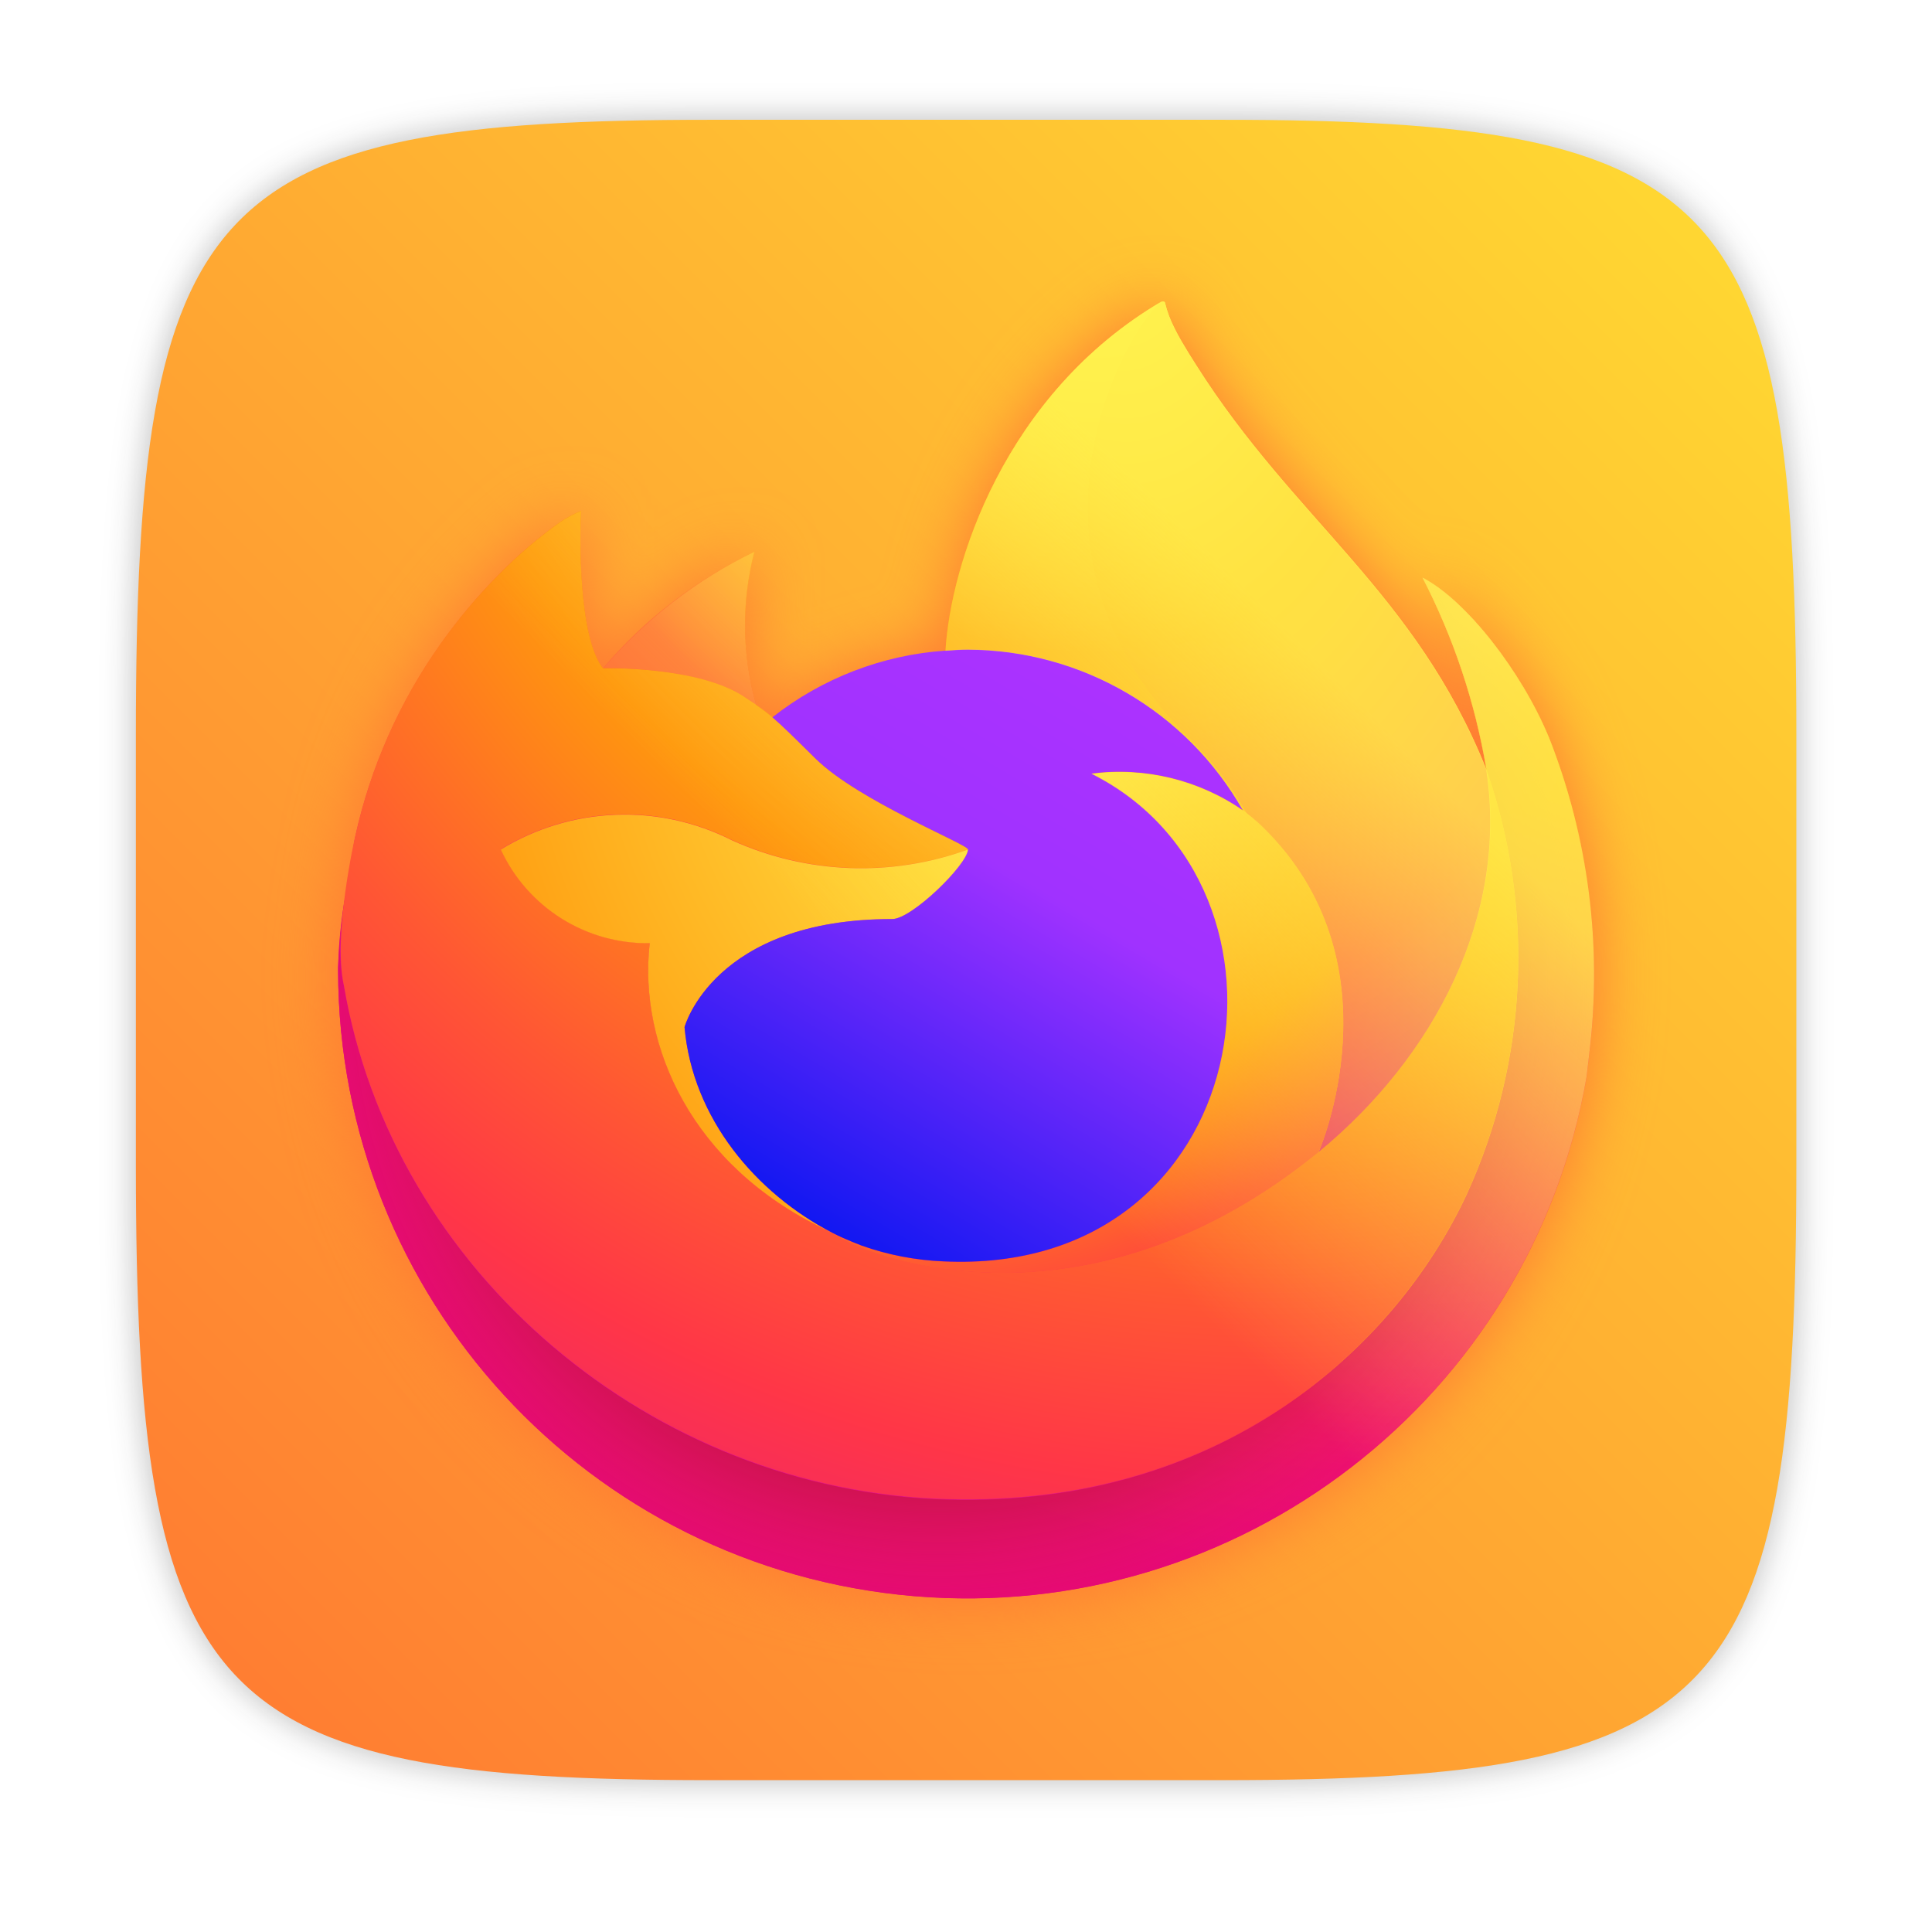
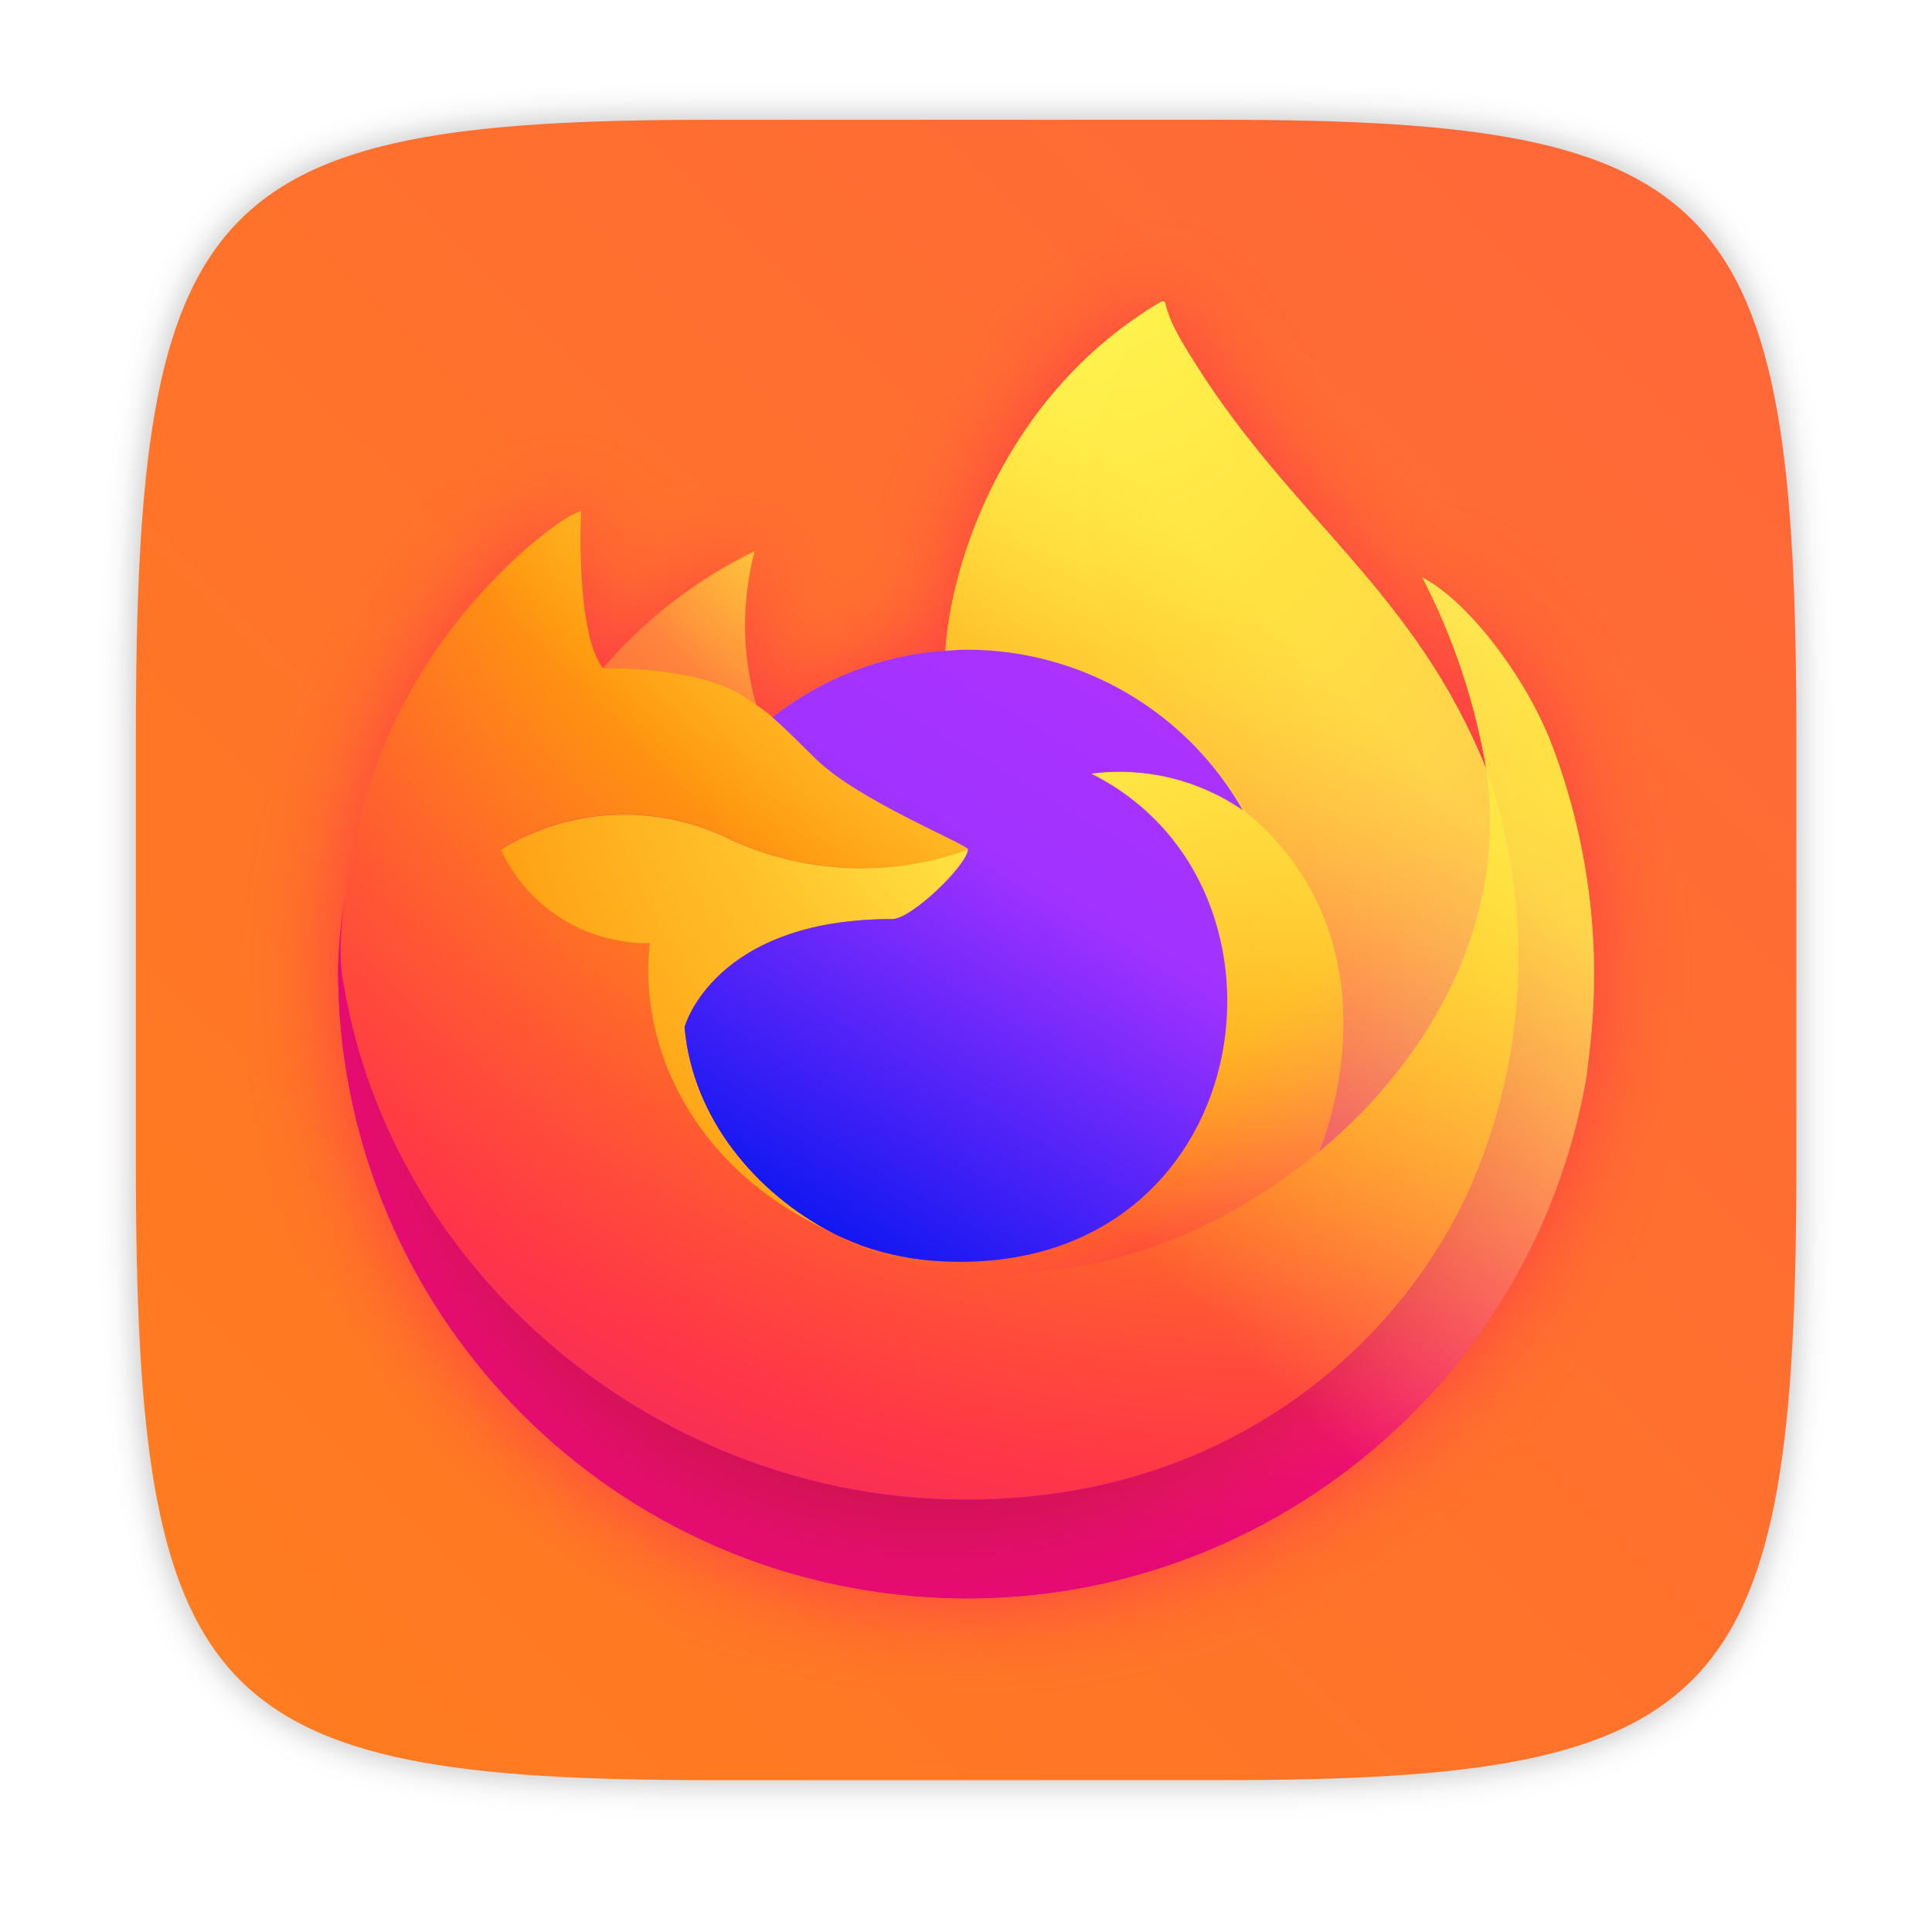
<svg xmlns="http://www.w3.org/2000/svg" width="64" height="64" version="1.1" viewBox="0 0 16.933 16.933">
  <defs>
    <filter id="filter2761" x="-.024" y="-.024" width="1.048" height="1.048" color-interpolation-filters="sRGB">
      <feGaussianBlur stdDeviation="0.146" />
    </filter>
-     <filter id="filter924" x="-.06" y="-.06" width="1.12" height="1.12" color-interpolation-filters="sRGB">
-       <feGaussianBlur stdDeviation="0.208" />
-     </filter>
-     <linearGradient id="linearGradient2645-5" x1="15.752" x2="1.393" y1="281.24" y2="295.6" gradientTransform="translate(-.13126 -280.07)" gradientUnits="userSpaceOnUse">
-       <stop stop-color="#ffdc32" offset="0" />
-       <stop stop-color="#ff7832" offset="1" />
-     </linearGradient>
    <linearGradient id="a-3" x1="70.786" x2="6.447" y1="12.393" y2="74.468" gradientTransform="matrix(.20505 0 0 .20505 .30193 .47639)" gradientUnits="userSpaceOnUse">
      <stop stop-color="#fff44f" offset=".048" />
      <stop stop-color="#ffe847" offset=".111" />
      <stop stop-color="#ffc830" offset=".225" />
      <stop stop-color="#ff980e" offset=".368" />
      <stop stop-color="#ff8b16" offset=".401" />
      <stop stop-color="#ff672a" offset=".462" />
      <stop stop-color="#ff3647" offset=".534" />
      <stop stop-color="#e31587" offset=".705" />
    </linearGradient>
    <radialGradient id="b-1" cx="-7907.2" cy="-8515.1" r="80.797" gradientTransform="matrix(.20505 0 0 .20505 1635.6 1748.4)" gradientUnits="userSpaceOnUse">
      <stop stop-color="#ffbd4f" offset=".129" />
      <stop stop-color="#ffac31" offset=".186" />
      <stop stop-color="#ff9d17" offset=".247" />
      <stop stop-color="#ff980e" offset=".283" />
      <stop stop-color="#ff563b" offset=".403" />
      <stop stop-color="#ff3750" offset=".467" />
      <stop stop-color="#f5156c" offset=".71" />
      <stop stop-color="#eb0878" offset=".782" />
      <stop stop-color="#e50080" offset=".86" />
    </radialGradient>
    <radialGradient id="c-6" cx="-7936.7" cy="-8482.1" r="80.797" gradientTransform="matrix(.20505 0 0 .20505 1635.6 1748.4)" gradientUnits="userSpaceOnUse">
      <stop stop-color="#960e18" offset=".3" />
      <stop stop-color="#b11927" stop-opacity=".74" offset=".351" />
      <stop stop-color="#db293d" stop-opacity=".343" offset=".435" />
      <stop stop-color="#f5334b" stop-opacity=".094" offset=".497" />
      <stop stop-color="#ff3750" stop-opacity="0" offset=".53" />
    </radialGradient>
    <radialGradient id="d-0" cx="-7927" cy="-8533.5" r="58.534" gradientTransform="matrix(.20505 0 0 .20505 1635.6 1748.4)" gradientUnits="userSpaceOnUse">
      <stop stop-color="#fff44f" offset=".132" />
      <stop stop-color="#ffdc3e" offset=".252" />
      <stop stop-color="#ff9d12" offset=".506" />
      <stop stop-color="#ff980e" offset=".526" />
    </radialGradient>
    <radialGradient id="g-9" cx="-7937.7" cy="-8518.4" r="27.676" gradientTransform="matrix(.20505 0 0 .20505 1635.6 1748.4)" gradientUnits="userSpaceOnUse">
      <stop stop-color="#ffe226" offset="0" />
      <stop stop-color="#ffdb27" offset=".121" />
      <stop stop-color="#ffc82a" offset=".295" />
      <stop stop-color="#ffa930" offset=".502" />
      <stop stop-color="#ff7e37" offset=".732" />
      <stop stop-color="#ff7139" offset=".792" />
    </radialGradient>
    <radialGradient id="h-97" cx="-7916" cy="-8536" r="118.08" gradientTransform="matrix(.20505 0 0 .20505 1635.6 1748.4)" gradientUnits="userSpaceOnUse">
      <stop stop-color="#fff44f" offset=".113" />
      <stop stop-color="#ff980e" offset=".456" />
      <stop stop-color="#ff5634" offset=".622" />
      <stop stop-color="#ff3647" offset=".716" />
      <stop stop-color="#e31587" offset=".904" />
    </radialGradient>
    <radialGradient id="i-2" cx="-7927.2" cy="-8522.9" r="86.499" gradientTransform="matrix(.021531 .20403 -.1339 .014149 -960.17 1737.4)" gradientUnits="userSpaceOnUse">
      <stop stop-color="#fff44f" offset="0" />
      <stop stop-color="#ffe847" offset=".06" />
      <stop stop-color="#ffc830" offset=".168" />
      <stop stop-color="#ff980e" offset=".304" />
      <stop stop-color="#ff8b16" offset=".356" />
      <stop stop-color="#ff672a" offset=".455" />
      <stop stop-color="#ff3647" offset=".57" />
      <stop stop-color="#e31587" offset=".737" />
    </radialGradient>
    <radialGradient id="j-9" cx="-7938.4" cy="-8508.2" r="73.72" gradientTransform="matrix(.20505 0 0 .20505 1635.6 1748.4)" gradientUnits="userSpaceOnUse">
      <stop stop-color="#fff44f" offset=".137" />
      <stop stop-color="#ff980e" offset=".48" />
      <stop stop-color="#ff5634" offset=".592" />
      <stop stop-color="#ff3647" offset=".655" />
      <stop stop-color="#e31587" offset=".904" />
    </radialGradient>
    <radialGradient id="k-3-4" cx="-7918.9" cy="-8503.9" r="80.686" gradientTransform="matrix(.20505 0 0 .20505 1635.6 1748.4)" gradientUnits="userSpaceOnUse">
      <stop stop-color="#fff44f" offset=".094" />
      <stop stop-color="#ffe141" offset=".231" />
      <stop stop-color="#ffaf1e" offset=".509" />
      <stop stop-color="#ff980e" offset=".626" />
    </radialGradient>
    <linearGradient id="linearGradient3634" x1="6.842" x2="12.104" y1="13.003" y2="4.09" gradientTransform="translate(-7.05e-5)" gradientUnits="userSpaceOnUse">
      <stop stop-color="#0014f0" offset="0" />
      <stop stop-color="#a032ff" offset=".553" />
      <stop stop-color="#b432ff" offset="1" />
    </linearGradient>
    <linearGradient id="l-5-6" x1="70.013" x2="15.267" y1="12.061" y2="66.806" gradientTransform="matrix(.20505 0 0 .20505 .30193 .47639)" gradientUnits="userSpaceOnUse">
      <stop stop-color="#fff44f" stop-opacity=".8" offset=".167" />
      <stop stop-color="#fff44f" stop-opacity=".634" offset=".266" />
      <stop stop-color="#fff44f" stop-opacity=".217" offset=".489" />
      <stop stop-color="#fff44f" stop-opacity="0" offset=".6" />
    </linearGradient>
-     <filter id="filter1021" x="-.061" y="-.059" width="1.122" height="1.118" color-interpolation-filters="sRGB">
-       <feGaussianBlur stdDeviation="0.403" />
+     <linearGradient id="linearGradient1024" x1="1.331" x2="14.217" y1="15.576" y2="2.624" gradientUnits="userSpaceOnUse">
+       <stop stop-color="#ff7d1e" offset="0" />
+       <stop stop-color="#ff6937" offset="1" />
+     </linearGradient>
+     <filter id="filter1071" x="-.085" y="-.083" width="1.171" height="1.165" color-interpolation-filters="sRGB">
+       <feGaussianBlur stdDeviation="0.565" />
    </filter>
  </defs>
  <path d="m10.709 1.05c4.405 0 5.035 0.673 5.035 5.388v3.776c0 4.715-0.63 5.388-5.035 5.388h-4.483c-4.405 0-5.035-0.673-5.035-5.388v-3.776c0-4.715 0.63-5.388 5.035-5.388z" enable-background="new" fill="#141414" filter="url(#filter2761)" opacity=".3" />
-   <g transform="matrix(1.3181 0 0 1.3181 -2.6291 -2.6396)" fill="#285ae6" filter="url(#filter924)">
-     <path d="m11.198 11.399a4.154 4.154 0 0 1-2.78 1.067 4.154 4.154 0 0 1-4.154-4.154 4.154 4.154 0 0 1 4.154-4.154 4.154 4.154 0 0 1 2.78 1.067" />
-     <circle cx="8.419" cy="8.327" r="4.154" opacity=".2" />
-   </g>
-   <path d="m10.709 1.05c4.405 0 5.035 0.673 5.035 5.388v3.776c0 4.715-0.63 5.388-5.035 5.388h-4.483c-4.405 0-5.035-0.673-5.035-5.388v-3.776c0-4.715 0.63-5.388 5.035-5.388z" enable-background="new" fill="url(#linearGradient2645-5)" />
-   <g transform="matrix(.69344 0 0 .69344 2.5691 2.3135)" fill="#ff7832" filter="url(#filter1021)" stroke-width=".205">
+   <path d="m10.709 1.05c4.405 0 5.035 0.673 5.035 5.388v3.776c0 4.715-0.63 5.388-5.035 5.388h-4.483c-4.405 0-5.035-0.673-5.035-5.388v-3.776c0-4.715 0.63-5.388 5.035-5.388z" enable-background="new" fill="url(#linearGradient1024)" />
+   <g transform="matrix(.69344 0 0 .69344 2.5691 2.3135)" fill="#ff3c46" filter="url(#filter1071)" stroke-width=".205">
    <path d="m15.869 5.977c-0.345-0.831-1.046-1.728-1.594-2.012a8.257 8.257 0 0 1 0.805 2.412l0.002 0.013c-0.899-2.24-2.422-3.143-3.667-5.11-0.063-0.099-0.126-0.199-0.187-0.304-0.035-0.06-0.063-0.114-0.088-0.164a1.446 1.446 0 0 1-0.119-0.315 0.021 0.021 0 0 0-0.018-0.021 0.028 0.028 0 0 0-0.015 0c-0.001 0-0.003 0.002-0.004 0.002-0.001 4.0671e-4 -0.004 0.002-0.006 0.003l0.003-0.006c-1.996 1.169-2.674 3.333-2.736 4.415a3.975 3.975 0 0 0-2.187 0.843 2.376 2.376 0 0 0-0.205-0.155 3.684 3.684 0 0 1-0.022-1.942 5.886 5.886 0 0 0-1.913 1.478h-0.004c-0.315-0.398-0.293-1.715-0.275-1.99a1.421 1.421 0 0 0-0.265 0.141 5.788 5.788 0 0 0-0.777 0.665 6.94 6.94 0 0 0-0.743 0.891v9.684e-4 -9.684e-4a6.712 6.712 0 0 0-1.066 2.408l-0.011 0.052c-0.015 0.07-0.069 0.42-0.078 0.496 0 0.006-0.001 0.012-0.002 0.017a7.574 7.574 0 0 0-0.129 1.096v0.041a7.948 7.948 0 0 0 15.779 1.344c0.013-0.103 0.024-0.204 0.036-0.308a8.173 8.173 0 0 0-0.515-3.992zm-9.16 6.221c0.037 0.018 0.072 0.037 0.11 0.054l0.006 0.004q-0.058-0.028-0.116-0.058zm1.821-4.793m6.552-1.012v-0.008l0.002 0.009z" />
    <path d="m15.869 5.977c-0.345-0.831-1.046-1.728-1.594-2.012a8.257 8.257 0 0 1 0.805 2.412v0.008l0.002 0.009a7.197 7.197 0 0 1-0.247 5.364c-0.911 1.954-3.116 3.958-6.567 3.86-3.729-0.106-7.013-2.873-7.627-6.497-0.112-0.571 0-0.861 0.056-1.326a5.921 5.921 0 0 0-0.128 1.097v0.041a7.948 7.948 0 0 0 15.779 1.344c0.013-0.103 0.024-0.204 0.036-0.308a8.173 8.173 0 0 0-0.515-3.992z" />
    <path d="m15.869 5.977c-0.345-0.831-1.046-1.728-1.594-2.012a8.257 8.257 0 0 1 0.805 2.412v0.008l0.002 0.009a7.197 7.197 0 0 1-0.247 5.364c-0.911 1.954-3.116 3.958-6.567 3.86-3.729-0.106-7.013-2.873-7.627-6.497-0.112-0.571 0-0.861 0.056-1.326a5.921 5.921 0 0 0-0.128 1.097v0.041a7.948 7.948 0 0 0 15.779 1.344c0.013-0.103 0.024-0.204 0.036-0.308a8.173 8.173 0 0 0-0.515-3.992z" />
    <path d="m12.007 6.906c0.017 0.012 0.033 0.024 0.049 0.036a4.327 4.327 0 0 0-0.738-0.963c-2.47-2.47-0.647-5.357-0.34-5.503l0.003-0.005c-1.996 1.169-2.674 3.333-2.736 4.415 0.093-0.007 0.185-0.014 0.279-0.014a4.011 4.011 0 0 1 3.482 2.034z" />
    <path d="m5.688 5.463c0.064 0.041 0.117 0.077 0.164 0.109a3.684 3.684 0 0 1-0.022-1.942 5.886 5.886 0 0 0-1.913 1.478c0.039-9.684e-4 1.192-0.022 1.771 0.355z" />
    <path d="m0.641 9.114c0.613 3.624 3.898 6.391 7.627 6.497 3.451 0.098 5.656-1.906 6.567-3.86a7.197 7.197 0 0 0 0.247-5.364v-0.008c0-0.006-0.001-0.01 0-0.008l0.002 0.013c0.282 1.841-0.654 3.624-2.118 4.83l-0.005 0.01c-2.852 2.323-5.581 1.401-6.134 1.025q-0.058-0.028-0.116-0.058c-1.663-0.795-2.35-2.31-2.203-3.609a2.041 2.041 0 0 1-1.883-1.184 2.998 2.998 0 0 1 2.922-0.117 3.958 3.958 0 0 0 2.984 0.117c-0.003-0.065-1.386-0.615-1.925-1.146-0.288-0.284-0.425-0.421-0.546-0.524a2.376 2.376 0 0 0-0.205-0.155c-0.047-0.032-0.1-0.067-0.164-0.109-0.58-0.377-1.732-0.356-1.771-0.355h-0.004c-0.315-0.399-0.293-1.715-0.275-1.99a1.421 1.421 0 0 0-0.265 0.141 5.788 5.788 0 0 0-0.777 0.665 6.94 6.94 0 0 0-0.746 0.889v9.684e-4 -9.684e-4a6.712 6.712 0 0 0-1.066 2.408c-0.004 0.016-0.286 1.251-0.147 1.891z" />
    <path d="m11.318 5.986a4.327 4.327 0 0 1 0.738 0.964c0.044 0.033 0.084 0.066 0.119 0.098 1.802 1.661 0.858 4.009 0.787 4.176 1.464-1.206 2.399-2.989 2.118-4.83-0.899-2.241-2.423-3.144-3.667-5.111-0.063-0.099-0.126-0.199-0.187-0.304-0.035-0.06-0.063-0.114-0.088-0.164a1.446 1.446 0 0 1-0.119-0.315 0.021 0.021 0 0 0-0.018-0.021 0.028 0.028 0 0 0-0.015 0c-0.001 0-0.003 0.002-0.004 0.002-0.001 4.0671e-4 -0.004 0.002-0.006 0.003-0.307 0.146-2.13 3.032 0.34 5.502z" />
    <path d="m12.174 7.042c-0.035-0.032-0.075-0.065-0.119-0.098-0.016-0.012-0.032-0.024-0.049-0.036a2.744 2.744 0 0 0-1.916-0.465c2.858 1.429 2.092 6.351-1.87 6.165a3.534 3.534 0 0 1-1.034-0.2q-0.117-0.044-0.233-0.096c-0.045-0.021-0.09-0.041-0.134-0.064l0.006 0.004c0.552 0.377 3.281 1.298 6.134-1.025l0.005-0.01c0.071-0.166 1.015-2.514-0.787-4.175z" />
    <path d="m4.947 9.647s0.367-1.367 2.627-1.367c0.244 0 0.943-0.682 0.956-0.879a3.958 3.958 0 0 1-2.984-0.117 2.998 2.998 0 0 0-2.922 0.117 2.041 2.041 0 0 0 1.883 1.184c-0.147 1.299 0.54 2.814 2.203 3.609 0.037 0.018 0.072 0.037 0.11 0.054-0.97-0.501-1.772-1.45-1.872-2.601z" />
    <path d="m8.525 4.873c-0.094 0-0.187 0.008-0.28 0.014a3.975 3.975 0 0 0-2.187 0.843c0.121 0.103 0.258 0.239 0.546 0.523 0.539 0.531 1.923 1.082 1.926 1.147-0.014 0.198-0.712 0.879-0.956 0.879-2.26 0-2.627 1.367-2.627 1.367 0.1 1.151 0.902 2.099 1.872 2.601 0.044 0.023 0.089 0.044 0.134 0.064 0.078 0.034 0.155 0.066 0.233 0.096a3.534 3.534 0 0 0 1.034 0.199c3.961 0.186 4.728-4.736 1.87-6.165a2.744 2.744 0 0 1 1.916 0.465 4.011 4.011 0 0 0-3.482-2.033z" />
    <path d="m15.869 5.977c-0.345-0.831-1.046-1.728-1.594-2.012a8.257 8.257 0 0 1 0.805 2.412l0.002 0.013c-0.899-2.24-2.422-3.143-3.667-5.11-0.063-0.099-0.126-0.199-0.187-0.304-0.035-0.06-0.063-0.114-0.088-0.164a1.446 1.446 0 0 1-0.119-0.315 0.021 0.021 0 0 0-0.018-0.021 0.028 0.028 0 0 0-0.015 0c-0.001 0-0.003 0.002-0.004 0.002-0.001 4.0671e-4 -0.004 0.002-0.006 0.003l0.003-0.006c-1.996 1.169-2.674 3.333-2.736 4.415 0.093-0.007 0.185-0.014 0.279-0.014a4.011 4.011 0 0 1 3.482 2.034 2.744 2.744 0 0 0-1.916-0.465c2.858 1.429 2.092 6.351-1.87 6.165a3.534 3.534 0 0 1-1.034-0.199q-0.117-0.044-0.233-0.096c-0.045-0.021-0.09-0.041-0.134-0.064l0.006 0.004q-0.058-0.028-0.116-0.058c0.037 0.018 0.072 0.037 0.11 0.054-0.97-0.502-1.772-1.45-1.872-2.601 0 0 0.367-1.367 2.627-1.367 0.244 0 0.943-0.682 0.956-0.879-0.003-0.065-1.386-0.615-1.925-1.146-0.288-0.284-0.425-0.421-0.546-0.524a2.376 2.376 0 0 0-0.205-0.155 3.684 3.684 0 0 1-0.022-1.942 5.886 5.886 0 0 0-1.913 1.478h-0.004c-0.315-0.4-0.293-1.716-0.275-1.991a1.421 1.421 0 0 0-0.265 0.141 5.788 5.788 0 0 0-0.777 0.665 6.94 6.94 0 0 0-0.743 0.891v9.683e-4 -9.683e-4a6.712 6.712 0 0 0-1.066 2.408l-0.011 0.052c-0.015 0.07-0.082 0.425-0.092 0.501a9.247 9.247 0 0 0-0.117 1.108v0.041a7.948 7.948 0 0 0 15.779 1.344c0.013-0.103 0.024-0.204 0.036-0.308a8.173 8.173 0 0 0-0.515-3.992zm-0.788 0.408 0.002 0.009z" />
  </g>
  <g transform="matrix(.69344 0 0 .69344 2.5691 2.3135)" stroke-width=".205">
    <path d="m15.869 5.977c-0.345-0.831-1.046-1.728-1.594-2.012a8.257 8.257 0 0 1 0.805 2.412l0.002 0.013c-0.899-2.24-2.422-3.143-3.667-5.11-0.063-0.099-0.126-0.199-0.187-0.304-0.035-0.06-0.063-0.114-0.088-0.164a1.446 1.446 0 0 1-0.119-0.315 0.021 0.021 0 0 0-0.018-0.021 0.028 0.028 0 0 0-0.015 0c-0.001 0-0.003 0.002-0.004 0.002-0.001 4.0671e-4 -0.004 0.002-0.006 0.003l0.003-0.006c-1.996 1.169-2.674 3.333-2.736 4.415a3.975 3.975 0 0 0-2.187 0.843 2.376 2.376 0 0 0-0.205-0.155 3.684 3.684 0 0 1-0.022-1.942 5.886 5.886 0 0 0-1.913 1.478h-0.004c-0.315-0.398-0.293-1.715-0.275-1.99a1.421 1.421 0 0 0-0.265 0.141 5.788 5.788 0 0 0-0.777 0.665 6.94 6.94 0 0 0-0.743 0.891v9.684e-4 -9.684e-4a6.712 6.712 0 0 0-1.066 2.408l-0.011 0.052c-0.015 0.07-0.069 0.42-0.078 0.496 0 0.006-0.001 0.012-0.002 0.017a7.574 7.574 0 0 0-0.129 1.096v0.041a7.948 7.948 0 0 0 15.779 1.344c0.013-0.103 0.024-0.204 0.036-0.308a8.173 8.173 0 0 0-0.515-3.992zm-9.16 6.221c0.037 0.018 0.072 0.037 0.11 0.054l0.006 0.004q-0.058-0.028-0.116-0.058zm1.821-4.793m6.552-1.012v-0.008l0.002 0.009z" fill="url(#a-3)" />
    <path d="m15.869 5.977c-0.345-0.831-1.046-1.728-1.594-2.012a8.257 8.257 0 0 1 0.805 2.412v0.008l0.002 0.009a7.197 7.197 0 0 1-0.247 5.364c-0.911 1.954-3.116 3.958-6.567 3.86-3.729-0.106-7.013-2.873-7.627-6.497-0.112-0.571 0-0.861 0.056-1.326a5.921 5.921 0 0 0-0.128 1.097v0.041a7.948 7.948 0 0 0 15.779 1.344c0.013-0.103 0.024-0.204 0.036-0.308a8.173 8.173 0 0 0-0.515-3.992z" fill="url(#b-1)" />
    <path d="m15.869 5.977c-0.345-0.831-1.046-1.728-1.594-2.012a8.257 8.257 0 0 1 0.805 2.412v0.008l0.002 0.009a7.197 7.197 0 0 1-0.247 5.364c-0.911 1.954-3.116 3.958-6.567 3.86-3.729-0.106-7.013-2.873-7.627-6.497-0.112-0.571 0-0.861 0.056-1.326a5.921 5.921 0 0 0-0.128 1.097v0.041a7.948 7.948 0 0 0 15.779 1.344c0.013-0.103 0.024-0.204 0.036-0.308a8.173 8.173 0 0 0-0.515-3.992z" fill="url(#c-6)" />
    <path d="m12.007 6.906c0.017 0.012 0.033 0.024 0.049 0.036a4.327 4.327 0 0 0-0.738-0.963c-2.47-2.47-0.647-5.357-0.34-5.503l0.003-0.005c-1.996 1.169-2.674 3.333-2.736 4.415 0.093-0.007 0.185-0.014 0.279-0.014a4.011 4.011 0 0 1 3.482 2.034z" fill="url(#d-0)" />
    <path d="m5.688 5.463c0.064 0.041 0.117 0.077 0.164 0.109a3.684 3.684 0 0 1-0.022-1.942 5.886 5.886 0 0 0-1.913 1.478c0.039-9.684e-4 1.192-0.022 1.771 0.355z" fill="url(#g-9)" />
    <path d="m0.641 9.114c0.613 3.624 3.898 6.391 7.627 6.497 3.451 0.098 5.656-1.906 6.567-3.86a7.197 7.197 0 0 0 0.247-5.364v-0.008c0-0.006-0.001-0.01 0-0.008l0.002 0.013c0.282 1.841-0.654 3.624-2.118 4.83l-0.005 0.01c-2.852 2.323-5.581 1.401-6.134 1.025q-0.058-0.028-0.116-0.058c-1.663-0.795-2.35-2.31-2.203-3.609a2.041 2.041 0 0 1-1.883-1.184 2.998 2.998 0 0 1 2.922-0.117 3.958 3.958 0 0 0 2.984 0.117c-0.003-0.065-1.386-0.615-1.925-1.146-0.288-0.284-0.425-0.421-0.546-0.524a2.376 2.376 0 0 0-0.205-0.155c-0.047-0.032-0.1-0.067-0.164-0.109-0.58-0.377-1.732-0.356-1.771-0.355h-0.004c-0.315-0.399-0.293-1.715-0.275-1.99a1.421 1.421 0 0 0-0.265 0.141 5.788 5.788 0 0 0-0.777 0.665 6.94 6.94 0 0 0-0.746 0.889v9.684e-4 -9.684e-4a6.712 6.712 0 0 0-1.066 2.408c-0.004 0.016-0.286 1.251-0.147 1.891z" fill="url(#h-97)" />
    <path d="m11.318 5.986a4.327 4.327 0 0 1 0.738 0.964c0.044 0.033 0.084 0.066 0.119 0.098 1.802 1.661 0.858 4.009 0.787 4.176 1.464-1.206 2.399-2.989 2.118-4.83-0.899-2.241-2.423-3.144-3.667-5.111-0.063-0.099-0.126-0.199-0.187-0.304-0.035-0.06-0.063-0.114-0.088-0.164a1.446 1.446 0 0 1-0.119-0.315 0.021 0.021 0 0 0-0.018-0.021 0.028 0.028 0 0 0-0.015 0c-0.001 0-0.003 0.002-0.004 0.002-0.001 4.0671e-4 -0.004 0.002-0.006 0.003-0.307 0.146-2.13 3.032 0.34 5.502z" fill="url(#i-2)" />
    <path d="m12.174 7.042c-0.035-0.032-0.075-0.065-0.119-0.098-0.016-0.012-0.032-0.024-0.049-0.036a2.744 2.744 0 0 0-1.916-0.465c2.858 1.429 2.092 6.351-1.87 6.165a3.534 3.534 0 0 1-1.034-0.2q-0.117-0.044-0.233-0.096c-0.045-0.021-0.09-0.041-0.134-0.064l0.006 0.004c0.552 0.377 3.281 1.298 6.134-1.025l0.005-0.01c0.071-0.166 1.015-2.514-0.787-4.175z" fill="url(#j-9)" />
    <path d="m4.947 9.647s0.367-1.367 2.627-1.367c0.244 0 0.943-0.682 0.956-0.879a3.958 3.958 0 0 1-2.984-0.117 2.998 2.998 0 0 0-2.922 0.117 2.041 2.041 0 0 0 1.883 1.184c-0.147 1.299 0.54 2.814 2.203 3.609 0.037 0.018 0.072 0.037 0.11 0.054-0.97-0.501-1.772-1.45-1.872-2.601z" fill="url(#k-3-4)" />
    <path d="m8.525 4.873c-0.094 0-0.187 0.008-0.28 0.014a3.975 3.975 0 0 0-2.187 0.843c0.121 0.103 0.258 0.239 0.546 0.523 0.539 0.531 1.923 1.082 1.926 1.147-0.014 0.198-0.712 0.879-0.956 0.879-2.26 0-2.627 1.367-2.627 1.367 0.1 1.151 0.902 2.099 1.872 2.601 0.044 0.023 0.089 0.044 0.134 0.064 0.078 0.034 0.155 0.066 0.233 0.096a3.534 3.534 0 0 0 1.034 0.199c3.961 0.186 4.728-4.736 1.87-6.165a2.744 2.744 0 0 1 1.916 0.465 4.011 4.011 0 0 0-3.482-2.033z" fill="url(#linearGradient3634)" />
    <path d="m15.869 5.977c-0.345-0.831-1.046-1.728-1.594-2.012a8.257 8.257 0 0 1 0.805 2.412l0.002 0.013c-0.899-2.24-2.422-3.143-3.667-5.11-0.063-0.099-0.126-0.199-0.187-0.304-0.035-0.06-0.063-0.114-0.088-0.164a1.446 1.446 0 0 1-0.119-0.315 0.021 0.021 0 0 0-0.018-0.021 0.028 0.028 0 0 0-0.015 0c-0.001 0-0.003 0.002-0.004 0.002-0.001 4.0671e-4 -0.004 0.002-0.006 0.003l0.003-0.006c-1.996 1.169-2.674 3.333-2.736 4.415 0.093-0.007 0.185-0.014 0.279-0.014a4.011 4.011 0 0 1 3.482 2.034 2.744 2.744 0 0 0-1.916-0.465c2.858 1.429 2.092 6.351-1.87 6.165a3.534 3.534 0 0 1-1.034-0.199q-0.117-0.044-0.233-0.096c-0.045-0.021-0.09-0.041-0.134-0.064l0.006 0.004q-0.058-0.028-0.116-0.058c0.037 0.018 0.072 0.037 0.11 0.054-0.97-0.502-1.772-1.45-1.872-2.601 0 0 0.367-1.367 2.627-1.367 0.244 0 0.943-0.682 0.956-0.879-0.003-0.065-1.386-0.615-1.925-1.146-0.288-0.284-0.425-0.421-0.546-0.524a2.376 2.376 0 0 0-0.205-0.155 3.684 3.684 0 0 1-0.022-1.942 5.886 5.886 0 0 0-1.913 1.478h-0.004c-0.315-0.4-0.293-1.716-0.275-1.991a1.421 1.421 0 0 0-0.265 0.141 5.788 5.788 0 0 0-0.777 0.665 6.94 6.94 0 0 0-0.743 0.891v9.683e-4 -9.683e-4a6.712 6.712 0 0 0-1.066 2.408l-0.011 0.052c-0.015 0.07-0.082 0.425-0.092 0.501a9.247 9.247 0 0 0-0.117 1.108v0.041a7.948 7.948 0 0 0 15.779 1.344c0.013-0.103 0.024-0.204 0.036-0.308a8.173 8.173 0 0 0-0.515-3.992zm-0.788 0.408 0.002 0.009z" fill="url(#l-5-6)" />
  </g>
</svg>
